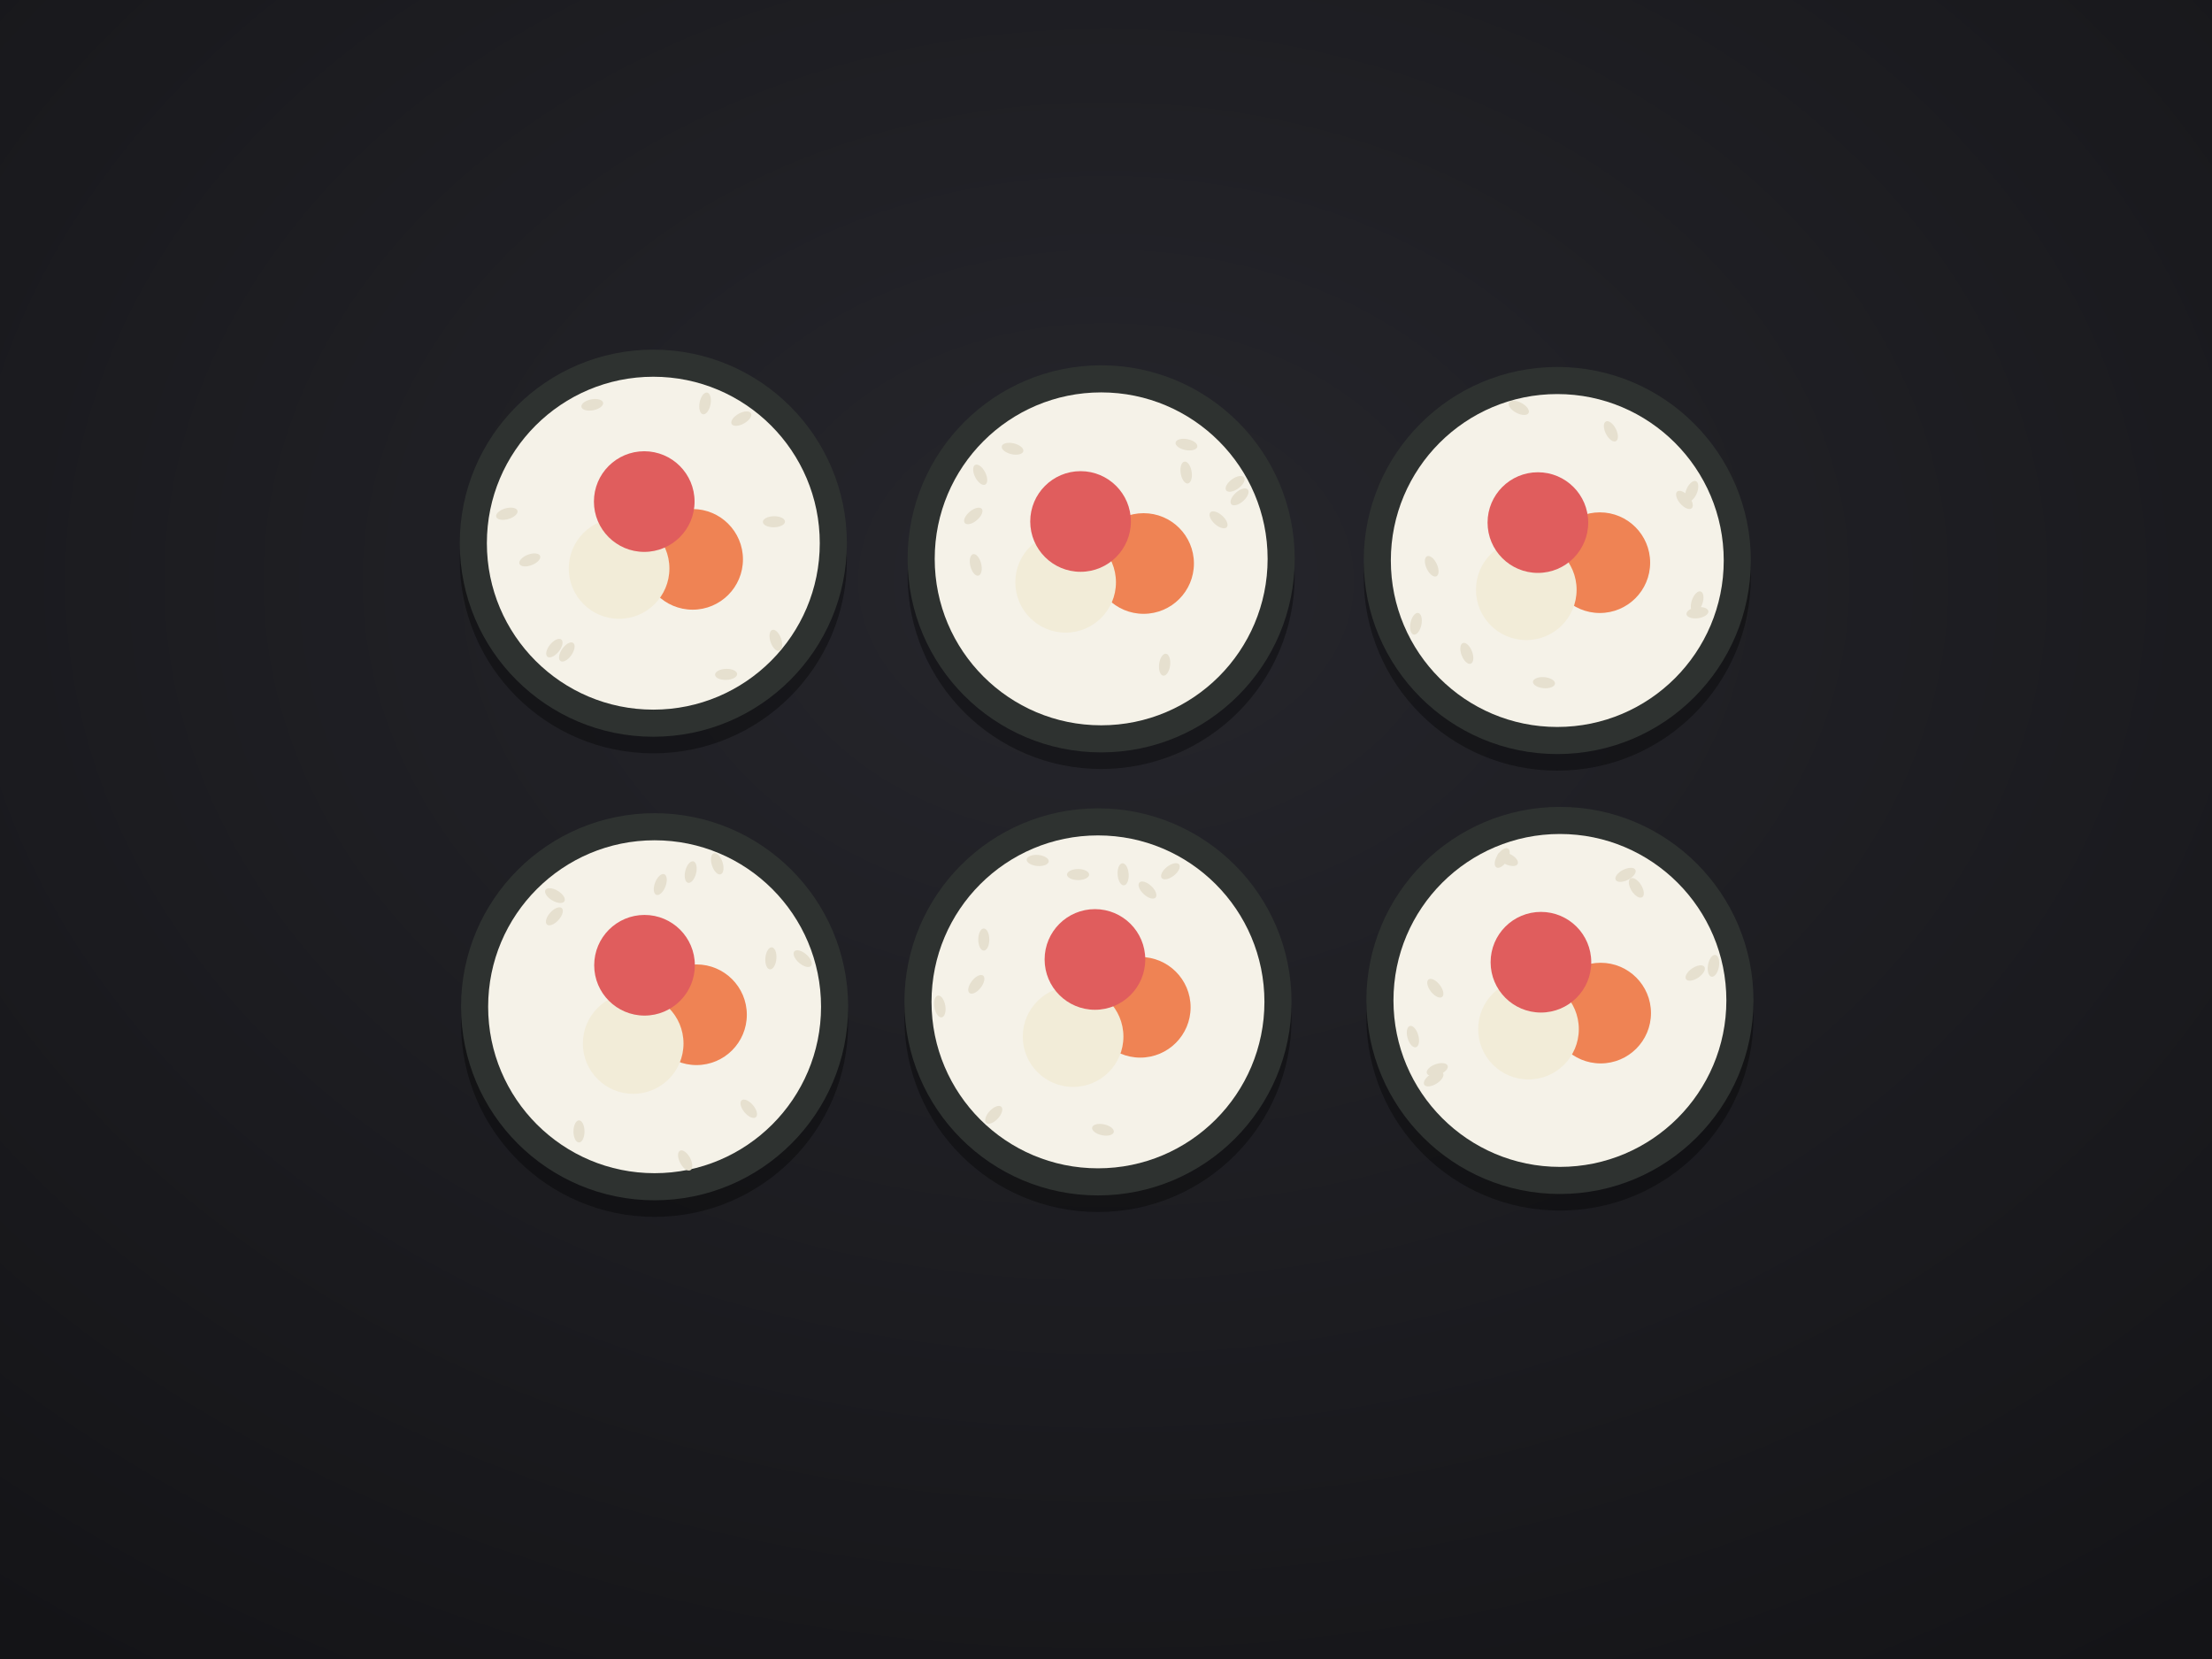
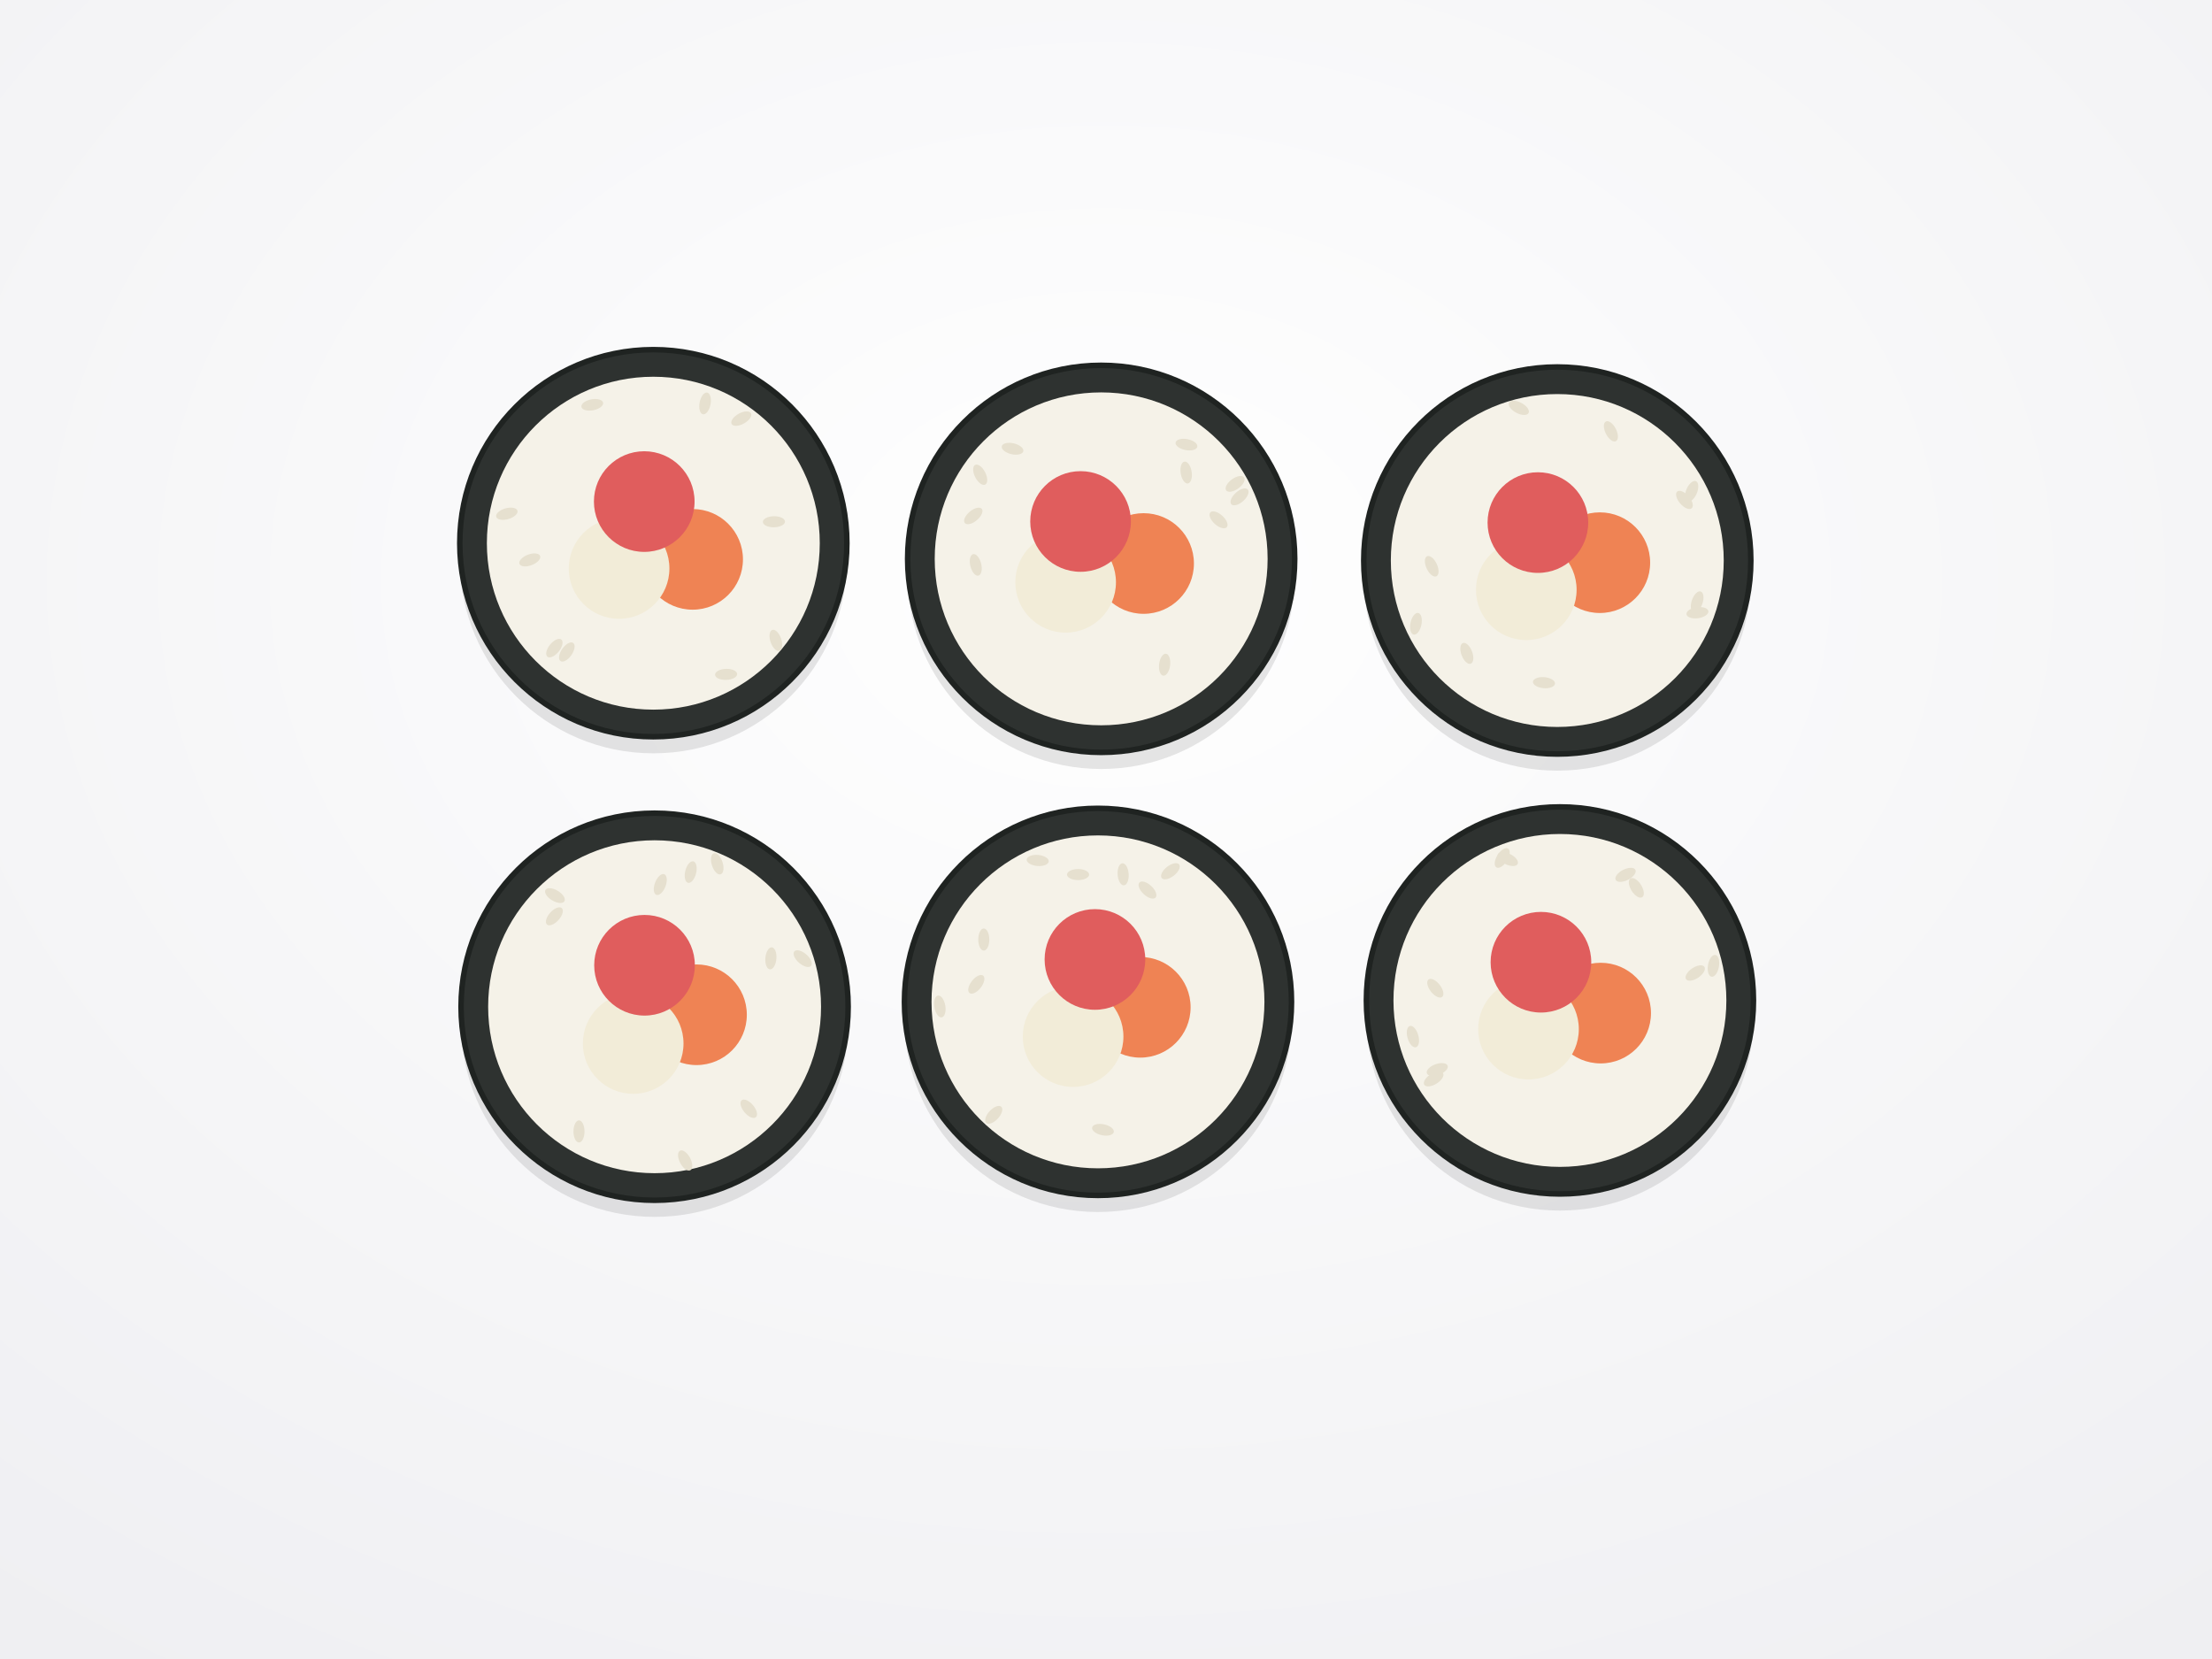
<svg xmlns="http://www.w3.org/2000/svg" viewBox="0 0 800 600">
  <defs>
    <radialGradient id="bg-filadelfiya-de-lyuks" cx="50%" cy="35%" r="80%">
-       <stop offset="0%" stop-color="#26262c" />
-       <stop offset="100%" stop-color="#141417" />
+       <stop offset="0%" stop-color="#ffffff" />
+       <stop offset="100%" stop-color="#efeff2" />
    </radialGradient>
  </defs>
  <rect width="800" height="600" fill="url(#bg-filadelfiya-de-lyuks)" />
-   <circle cx="236.283" cy="202.453" r="70" fill="#000" opacity="0.35" />
-   <circle cx="236.283" cy="196.453" r="70" fill="#2e3230" />
+   <circle cx="236.283" cy="202.453" r="70" fill="#000" opacity="0.1" />
+   <circle cx="236.283" cy="196.453" r="70" fill="#2e3230" stroke="#1f2321" stroke-width="2" />
  <circle cx="236.283" cy="196.453" r="60.2" fill="#f5f2e8" />
  <ellipse cx="280.6" cy="231.6" rx="4" ry="2" fill="#e6e0cf" transform="rotate(71 280.6 231.6)" />
  <ellipse cx="200.5" cy="234.4" rx="4" ry="2" fill="#e6e0cf" transform="rotate(129 200.5 234.4)" />
  <ellipse cx="214.2" cy="146.4" rx="4" ry="2" fill="#e6e0cf" transform="rotate(169 214.2 146.4)" />
  <ellipse cx="191.6" cy="202.5" rx="4" ry="2" fill="#e6e0cf" transform="rotate(159 191.6 202.5)" />
  <ellipse cx="268.1" cy="151.4" rx="4" ry="2" fill="#e6e0cf" transform="rotate(151 268.1 151.4)" />
  <ellipse cx="183.3" cy="185.8" rx="4" ry="2" fill="#e6e0cf" transform="rotate(164 183.3 185.8)" />
  <ellipse cx="255.0" cy="145.9" rx="4" ry="2" fill="#e6e0cf" transform="rotate(101 255.0 145.9)" />
  <ellipse cx="279.9" cy="188.7" rx="4" ry="2" fill="#e6e0cf" transform="rotate(179 279.9 188.7)" />
  <ellipse cx="262.6" cy="243.9" rx="4" ry="2" fill="#e6e0cf" transform="rotate(178 262.6 243.9)" />
  <ellipse cx="205.0" cy="235.8" rx="4" ry="2" fill="#e6e0cf" transform="rotate(125 205.0 235.8)" />
  <circle cx="250.5" cy="202.3" r="18.2" fill="#ef8354" />
  <circle cx="223.9" cy="205.6" r="18.2" fill="#f2ecd8" />
  <circle cx="233.0" cy="181.4" r="18.2" fill="#e05d5d" />
-   <circle cx="398.252" cy="208.115" r="70" fill="#000" opacity="0.35" />
-   <circle cx="398.252" cy="202.115" r="70" fill="#2e3230" />
+   <circle cx="398.252" cy="208.115" r="70" fill="#000" opacity="0.1" />
+   <circle cx="398.252" cy="202.115" r="70" fill="#2e3230" stroke="#1f2321" stroke-width="2" />
  <circle cx="398.252" cy="202.115" r="60.2" fill="#f5f2e8" />
  <ellipse cx="429.0" cy="170.9" rx="4" ry="2" fill="#e6e0cf" transform="rotate(81 429.0 170.9)" />
  <ellipse cx="421.2" cy="240.4" rx="4" ry="2" fill="#e6e0cf" transform="rotate(97 421.2 240.4)" />
  <ellipse cx="366.2" cy="162.3" rx="4" ry="2" fill="#e6e0cf" transform="rotate(13 366.2 162.3)" />
  <ellipse cx="429.1" cy="160.8" rx="4" ry="2" fill="#e6e0cf" transform="rotate(11 429.1 160.8)" />
  <ellipse cx="354.5" cy="171.7" rx="4" ry="2" fill="#e6e0cf" transform="rotate(63 354.5 171.7)" />
  <ellipse cx="440.7" cy="188.0" rx="4" ry="2" fill="#e6e0cf" transform="rotate(42 440.7 188.0)" />
  <ellipse cx="352.0" cy="186.6" rx="4" ry="2" fill="#e6e0cf" transform="rotate(140 352.0 186.6)" />
  <ellipse cx="352.9" cy="204.3" rx="4" ry="2" fill="#e6e0cf" transform="rotate(76 352.9 204.3)" />
  <ellipse cx="448.3" cy="179.7" rx="4" ry="2" fill="#e6e0cf" transform="rotate(138 448.3 179.7)" />
  <ellipse cx="446.7" cy="175.0" rx="4" ry="2" fill="#e6e0cf" transform="rotate(144 446.7 175.0)" />
  <circle cx="413.6" cy="203.8" r="18.2" fill="#ef8354" />
  <circle cx="385.4" cy="210.6" r="18.2" fill="#f2ecd8" />
  <circle cx="390.8" cy="188.6" r="18.2" fill="#e05d5d" />
-   <circle cx="563.214" cy="208.718" r="70" fill="#000" opacity="0.35" />
-   <circle cx="563.214" cy="202.718" r="70" fill="#2e3230" />
+   <circle cx="563.214" cy="208.718" r="70" fill="#000" opacity="0.1" />
+   <circle cx="563.214" cy="202.718" r="70" fill="#2e3230" stroke="#1f2321" stroke-width="2" />
  <circle cx="563.214" cy="202.718" r="60.2" fill="#f5f2e8" />
  <ellipse cx="530.5" cy="236.3" rx="4" ry="2" fill="#e6e0cf" transform="rotate(69 530.5 236.3)" />
  <ellipse cx="517.8" cy="204.8" rx="4" ry="2" fill="#e6e0cf" transform="rotate(65 517.8 204.8)" />
  <ellipse cx="582.6" cy="156.0" rx="4" ry="2" fill="#e6e0cf" transform="rotate(63 582.6 156.0)" />
  <ellipse cx="613.9" cy="221.6" rx="4" ry="2" fill="#e6e0cf" transform="rotate(172 613.9 221.6)" />
  <ellipse cx="512.1" cy="225.6" rx="4" ry="2" fill="#e6e0cf" transform="rotate(102 512.1 225.6)" />
  <ellipse cx="549.3" cy="147.5" rx="4" ry="2" fill="#e6e0cf" transform="rotate(28 549.3 147.5)" />
  <ellipse cx="609.2" cy="180.8" rx="4" ry="2" fill="#e6e0cf" transform="rotate(49 609.2 180.8)" />
  <ellipse cx="558.4" cy="246.9" rx="4" ry="2" fill="#e6e0cf" transform="rotate(5 558.4 246.9)" />
  <ellipse cx="611.8" cy="177.7" rx="4" ry="2" fill="#e6e0cf" transform="rotate(113 611.8 177.7)" />
  <ellipse cx="613.8" cy="217.7" rx="4" ry="2" fill="#e6e0cf" transform="rotate(109 613.8 217.7)" />
  <circle cx="578.6" cy="203.5" r="18.2" fill="#ef8354" />
  <circle cx="552.0" cy="213.3" r="18.2" fill="#f2ecd8" />
  <circle cx="556.2" cy="189.0" r="18.2" fill="#e05d5d" />
-   <circle cx="236.744" cy="370.1" r="70" fill="#000" opacity="0.35" />
-   <circle cx="236.744" cy="364.1" r="70" fill="#2e3230" />
+   <circle cx="236.744" cy="370.1" r="70" fill="#000" opacity="0.1" />
+   <circle cx="236.744" cy="364.1" r="70" fill="#2e3230" stroke="#1f2321" stroke-width="2" />
  <circle cx="236.744" cy="364.1" r="60.2" fill="#f5f2e8" />
  <ellipse cx="290.3" cy="346.7" rx="4" ry="2" fill="#e6e0cf" transform="rotate(41 290.3 346.7)" />
  <ellipse cx="249.8" cy="315.4" rx="4" ry="2" fill="#e6e0cf" transform="rotate(104 249.8 315.4)" />
  <ellipse cx="270.8" cy="401.0" rx="4" ry="2" fill="#e6e0cf" transform="rotate(50 270.8 401.0)" />
  <ellipse cx="200.5" cy="331.4" rx="4" ry="2" fill="#e6e0cf" transform="rotate(132 200.5 331.4)" />
  <ellipse cx="278.8" cy="346.6" rx="4" ry="2" fill="#e6e0cf" transform="rotate(95 278.8 346.6)" />
  <ellipse cx="247.8" cy="419.7" rx="4" ry="2" fill="#e6e0cf" transform="rotate(62 247.8 419.7)" />
  <ellipse cx="209.4" cy="409.2" rx="4" ry="2" fill="#e6e0cf" transform="rotate(90 209.4 409.2)" />
  <ellipse cx="259.4" cy="312.4" rx="4" ry="2" fill="#e6e0cf" transform="rotate(72 259.4 312.4)" />
  <ellipse cx="238.8" cy="319.9" rx="4" ry="2" fill="#e6e0cf" transform="rotate(111 238.8 319.9)" />
  <ellipse cx="200.7" cy="323.9" rx="4" ry="2" fill="#e6e0cf" transform="rotate(31 200.7 323.9)" />
  <circle cx="251.9" cy="367.0" r="18.2" fill="#ef8354" />
  <circle cx="229.0" cy="377.4" r="18.2" fill="#f2ecd8" />
  <circle cx="233.1" cy="349.1" r="18.2" fill="#e05d5d" />
-   <circle cx="397.097" cy="368.339" r="70" fill="#000" opacity="0.35" />
-   <circle cx="397.097" cy="362.339" r="70" fill="#2e3230" />
+   <circle cx="397.097" cy="368.339" r="70" fill="#000" opacity="0.1" />
+   <circle cx="397.097" cy="362.339" r="70" fill="#2e3230" stroke="#1f2321" stroke-width="2" />
  <circle cx="397.097" cy="362.339" r="60.2" fill="#f5f2e8" />
  <ellipse cx="355.8" cy="339.8" rx="4" ry="2" fill="#e6e0cf" transform="rotate(90 355.8 339.8)" />
  <ellipse cx="359.4" cy="403.2" rx="4" ry="2" fill="#e6e0cf" transform="rotate(133 359.4 403.2)" />
  <ellipse cx="389.9" cy="316.3" rx="4" ry="2" fill="#e6e0cf" transform="rotate(180 389.9 316.3)" />
  <ellipse cx="375.3" cy="311.2" rx="4" ry="2" fill="#e6e0cf" transform="rotate(5 375.3 311.2)" />
  <ellipse cx="398.9" cy="408.6" rx="4" ry="2" fill="#e6e0cf" transform="rotate(12 398.9 408.6)" />
  <ellipse cx="406.2" cy="316.2" rx="4" ry="2" fill="#e6e0cf" transform="rotate(86 406.2 316.2)" />
  <ellipse cx="353.1" cy="356.0" rx="4" ry="2" fill="#e6e0cf" transform="rotate(128 353.1 356.0)" />
  <ellipse cx="423.3" cy="315.1" rx="4" ry="2" fill="#e6e0cf" transform="rotate(142 423.3 315.1)" />
  <ellipse cx="415.0" cy="321.9" rx="4" ry="2" fill="#e6e0cf" transform="rotate(43 415.0 321.9)" />
  <ellipse cx="339.9" cy="364.0" rx="4" ry="2" fill="#e6e0cf" transform="rotate(80 339.9 364.0)" />
  <circle cx="412.4" cy="364.3" r="18.2" fill="#ef8354" />
  <circle cx="388.1" cy="374.9" r="18.2" fill="#f2ecd8" />
  <circle cx="396.0" cy="347.0" r="18.2" fill="#e05d5d" />
-   <circle cx="564.165" cy="367.821" r="70" fill="#000" opacity="0.35" />
-   <circle cx="564.165" cy="361.821" r="70" fill="#2e3230" />
+   <circle cx="564.165" cy="367.821" r="70" fill="#000" opacity="0.1" />
+   <circle cx="564.165" cy="361.821" r="70" fill="#2e3230" stroke="#1f2321" stroke-width="2" />
  <circle cx="564.165" cy="361.821" r="60.2" fill="#f5f2e8" />
  <ellipse cx="587.9" cy="316.4" rx="4" ry="2" fill="#e6e0cf" transform="rotate(153 587.9 316.4)" />
  <ellipse cx="543.3" cy="310.3" rx="4" ry="2" fill="#e6e0cf" transform="rotate(122 543.3 310.3)" />
  <ellipse cx="619.7" cy="349.3" rx="4" ry="2" fill="#e6e0cf" transform="rotate(100 619.7 349.3)" />
  <ellipse cx="545.3" cy="310.7" rx="4" ry="2" fill="#e6e0cf" transform="rotate(26 545.3 310.7)" />
  <ellipse cx="519.1" cy="357.4" rx="4" ry="2" fill="#e6e0cf" transform="rotate(52 519.1 357.4)" />
  <ellipse cx="613.1" cy="351.9" rx="4" ry="2" fill="#e6e0cf" transform="rotate(146 613.1 351.9)" />
  <ellipse cx="591.8" cy="321.1" rx="4" ry="2" fill="#e6e0cf" transform="rotate(58 591.8 321.1)" />
  <ellipse cx="511.0" cy="374.9" rx="4" ry="2" fill="#e6e0cf" transform="rotate(74 511.0 374.9)" />
  <ellipse cx="518.5" cy="390.2" rx="4" ry="2" fill="#e6e0cf" transform="rotate(148 518.5 390.2)" />
  <ellipse cx="519.8" cy="386.8" rx="4" ry="2" fill="#e6e0cf" transform="rotate(160 519.8 386.8)" />
  <circle cx="578.9" cy="366.4" r="18.2" fill="#ef8354" />
  <circle cx="552.8" cy="372.2" r="18.2" fill="#f2ecd8" />
  <circle cx="557.3" cy="348.0" r="18.2" fill="#e05d5d" />
</svg>
